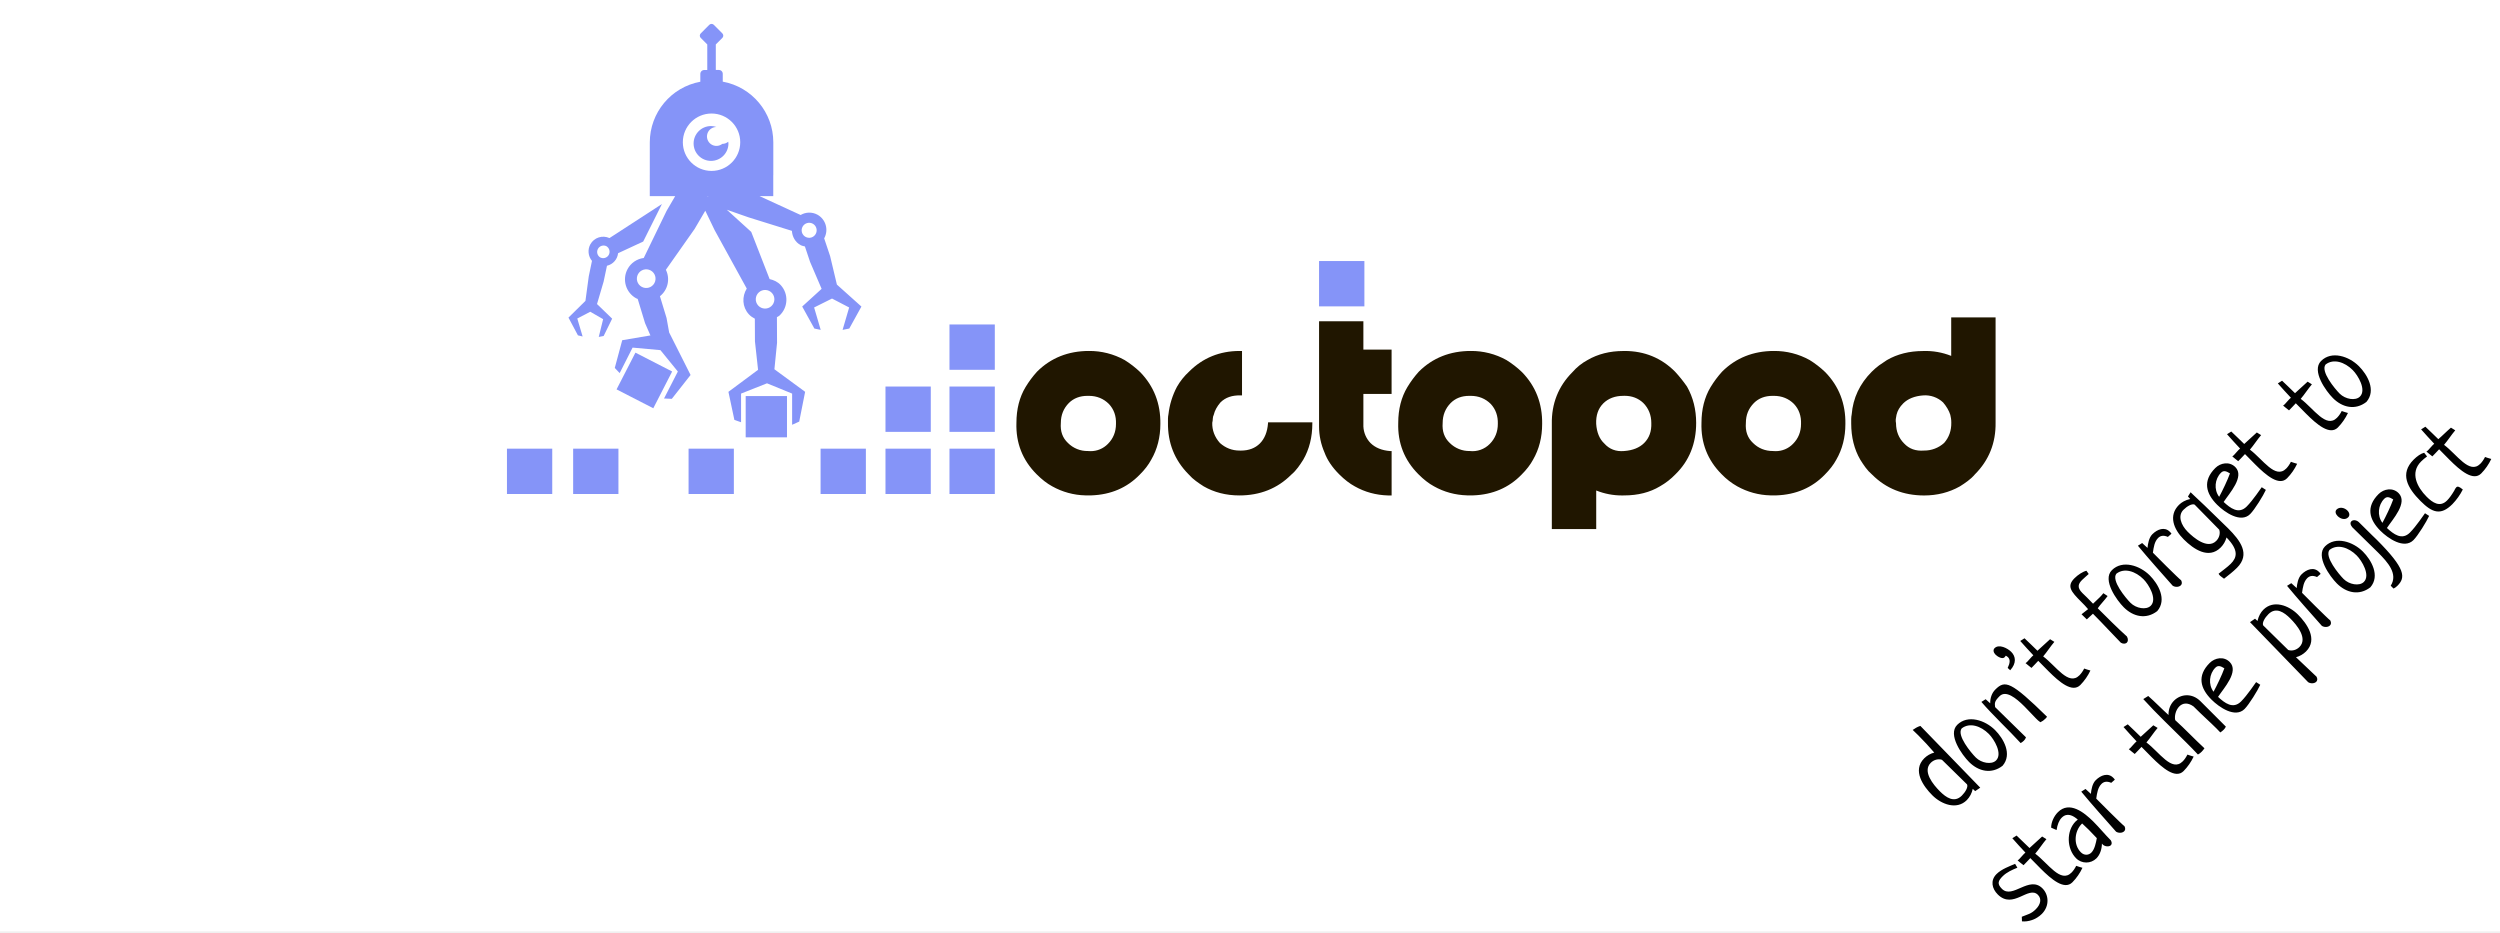
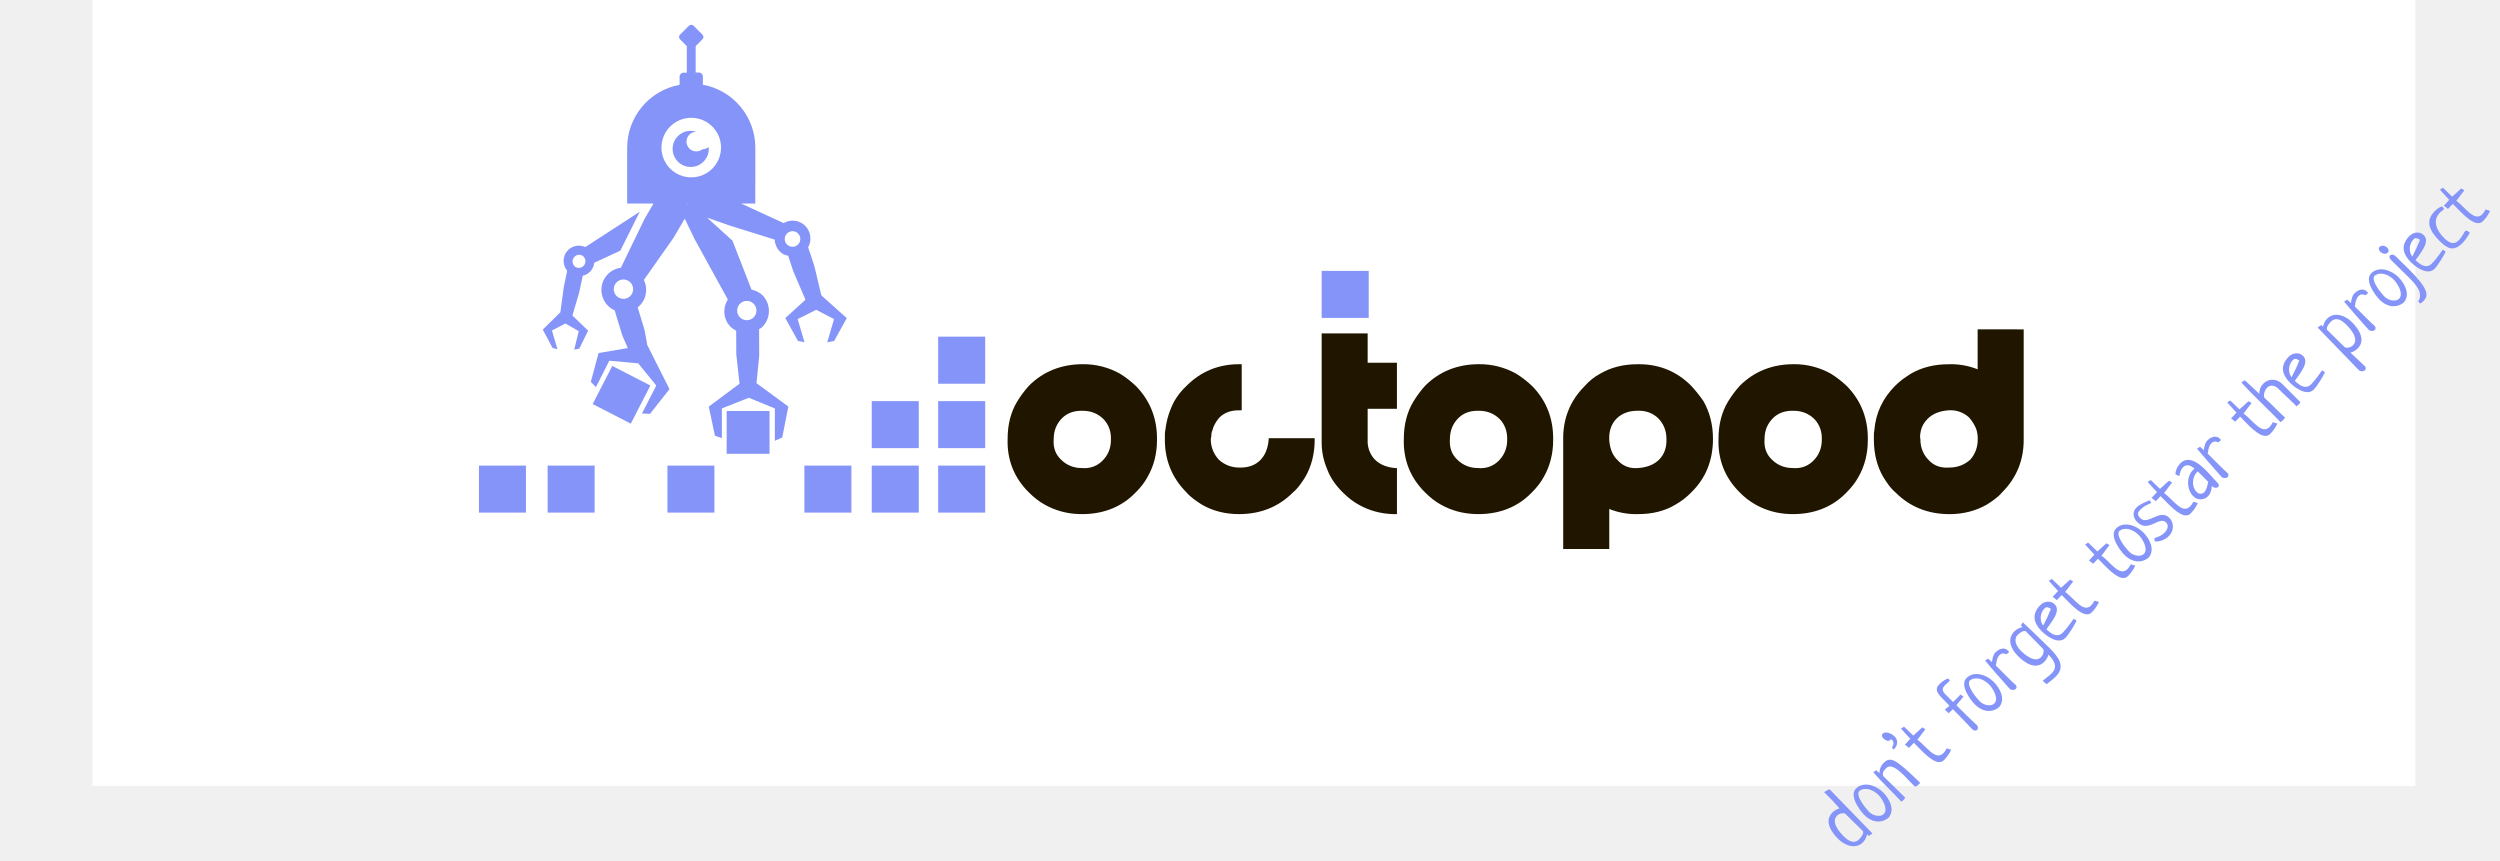
- <svg xmlns="http://www.w3.org/2000/svg" width="165.167" height="61.596" viewBox="-18.887 0 165.167 61.596">
-   <path fill="#FFF" d="M-19-.183h165.559v61.715H-19V-.183z" />
+ <svg xmlns="http://www.w3.org/2000/svg" width="159.167" height="54.762" viewBox="-15.887 0 159.167 54.762">
+   <path fill="#FFF" d="M-10-.183h147.892v50.215H-10V-.183z" />
  <path fill="#8594F8" d="M21.214 17.557a.953.953 0 0 0 .734-.828l1.659-.771 1.238-2.479-3.467 2.25a.976.976 0 0 0-1.263.412.98.98 0 0 0 .108 1.095l-.213 1.025-.219 1.618-1.121 1.104.624 1.172.311.076-.353-1.188.858-.447.85.49-.289 1.174.323-.062.562-1.145-1-.965.436-1.483.222-1.048zm-.455-.554a.425.425 0 0 1 .406-.744c.206.114.28.371.169.577a.423.423 0 0 1-.575.167z" />
  <path fill="#8594F8" d="M36.404 18.802l-.447-1.879-.394-1.178.005-.006c.305-.557.1-1.254-.456-1.559a1.127 1.127 0 0 0-1.104.024l-2.715-1.247h.907v-1.384h.003V9.399a4.074 4.074 0 0 0-3.34-4.005v-.516a.256.256 0 0 0-.256-.258h-.203V2.936l.432-.431a.212.212 0 0 0 0-.3l-.562-.564a.214.214 0 0 0-.302 0l-.562.565a.208.208 0 0 0 0 .3l.43.431v1.688h-.201a.257.257 0 0 0-.258.257V5.4a4.077 4.077 0 0 0-3.338 4.004v2.15h-.001v1.406h1.677l-.565.969-1.511 3.115a1.412 1.412 0 0 0-1.065.727 1.43 1.43 0 0 0 .566 1.938c.032.018.065.026.1.041l.486 1.6.354.811-1.863.316-.492 1.832.324.34.853-1.684 1.84.168 1.15 1.412-.912 1.782.513.023 1.24-1.576-1.415-2.809-.172-.957-.437-1.437a1.425 1.425 0 0 0 .392-1.747l1.898-2.697.706-1.206.617 1.282 2.123 3.862c-.326.525-.303 1.215.135 1.695.116.129.255.219.399.295l.007 1.5.206 1.877-1.958 1.455.393 1.855.442.154v-1.893l1.713-.679 1.66.679v2.061l.469-.211.39-1.967-2.029-1.49.174-1.748-.008-1.695c.052-.034.11-.051.158-.094a1.43 1.43 0 0 0 .1-2.016c-.203-.225-.467-.342-.741-.405l-1.214-3.117-1.614-1.464 1.442.504 2.859.891c.022.382.216.746.575.941.091.05.188.065.283.089l.341 1.019.764 1.782-1.283 1.168.804 1.455.418.088-.435-1.48 1.183-.59 1.132.59-.434 1.48.442-.088.802-1.453-1.62-1.451zm-12.057-.096a.617.617 0 1 1-.245-.837c.3.164.408.538.245.837zm6.899.611a.614.614 0 0 1 .87.043.615.615 0 1 1-.87-.043zm-3.372-6.335l-.038-.021h.086l-.048.021zm.248-1.69a1.896 1.896 0 1 1 0-3.792 1.896 1.896 0 0 1 0 3.792zm6.885 4.16a.493.493 0 0 1-.672.198.493.493 0 0 1-.198-.673.498.498 0 0 1 .674-.198c.24.133.326.434.196.673z" />
  <path fill="#8594F8" d="M28.832 9.506a.625.625 0 1 1-.387-1.116 1.14 1.14 0 0 0-.358-.062 1.151 1.151 0 1 0 1.152 1.151c0-.04-.008-.078-.013-.117a.615.615 0 0 1-.394.144zM14.606 29.644h2.992v2.992h-2.992v-2.992zm25.008 0h2.993v2.992h-2.993v-2.992zm-4.288 0h2.993v2.992h-2.993v-2.992zm8.516 0h2.995v2.992h-2.995v-2.992zm-4.228-4.107h2.993v2.994h-2.993v-2.994zm4.228 0h2.995v2.994h-2.995v-2.994zm0-4.101h2.995v2.994h-2.995v-2.994zm-17.237 8.208h2.992v2.992h-2.992v-2.992zm-2.331-2.672l-2.427-1.247 1.247-2.427 2.426 1.246-1.246 2.428zm6.104-.807h2.729v2.729h-2.729v-2.729zm-11.399 3.479h2.992v2.992h-2.992v-2.992z" />
  <path fill="#201600" d="M55.412 23.787a4.766 4.766 0 0 0-2.358-.6c-1.363 0-2.517.459-3.427 1.367a6.587 6.587 0 0 0-.762 1.024c-.397.66-.6 1.455-.6 2.358-.044 1.326.404 2.467 1.333 3.395.347.348.692.615 1.029.797a4.68 4.68 0 0 0 2.196.6h.396c1.28-.045 2.354-.504 3.189-1.365.328-.322.586-.662.765-.996.398-.686.602-1.479.602-2.355.021-1.349-.43-2.499-1.334-3.428a6.204 6.204 0 0 0-1.029-.797zm-.57 4.222c0 .52-.18.965-.533 1.318a1.583 1.583 0 0 1-1.151.479c-.054 0-.108-.002-.171-.008a1.81 1.81 0 0 1-1.319-.533c-.358-.338-.512-.77-.469-1.32 0-.521.179-.965.532-1.322.314-.312.728-.47 1.224-.47h.1c.52 0 .965.183 1.317.533.332.351.492.798.47 1.323zm10.044-.037c-.043.564-.224 1.012-.536 1.326-.312.311-.732.471-1.254.471-.03 0-.062 0-.099-.002-.479 0-.914-.168-1.286-.498-.354-.396-.523-.854-.508-1.338.023-.094.037-.189.037-.283a.6.6 0 0 1 .062-.245c.062-.27.212-.545.438-.812.336-.336.775-.484 1.351-.469l.078.002V23.19l-.166-.002c-1.305 0-2.427.459-3.331 1.363a4.183 4.183 0 0 0-.8 1 5.128 5.128 0 0 0-.563 1.819 1.53 1.53 0 0 0-.032.291v.246c-.022 1.346.435 2.494 1.357 3.424.159.18.323.328.487.447.157.119.329.234.513.352.688.396 1.479.602 2.362.602 1.362 0 2.516-.459 3.417-1.363.178-.15.328-.314.453-.484.123-.166.24-.34.35-.516.396-.686.599-1.488.599-2.393V27.9h-2.924l-.005.072zm6.306-6.745h-2.933v6.946c0 .598.123 1.18.362 1.727.178.486.502.971.968 1.436.352.352.698.617 1.032.797.66.375 1.396.576 2.194.6h.238V29.8h-.103c-.547-.043-.981-.223-1.293-.531a1.682 1.682 0 0 1-.47-1.096v-2.148h1.864v-2.93h-1.864v-1.867l.005-.001zm9.446 2.56a4.772 4.772 0 0 0-2.359-.6c-1.365 0-2.518.459-3.428 1.367a6.572 6.572 0 0 0-.759 1.024c-.397.662-.602 1.457-.602 2.36-.043 1.324.405 2.465 1.332 3.393.348.35.693.617 1.028.797.663.375 1.4.576 2.197.6h.396c1.279-.045 2.354-.504 3.189-1.365.333-.33.59-.666.767-.996.396-.686.599-1.479.599-2.355.021-1.346-.424-2.499-1.332-3.428a6.24 6.24 0 0 0-1.028-.797zm-.568 4.222c0 .518-.18.963-.531 1.318a1.598 1.598 0 0 1-1.324.471 1.82 1.82 0 0 1-1.321-.533c-.357-.338-.511-.771-.469-1.32 0-.52.181-.965.532-1.322.32-.316.722-.47 1.227-.47h.099c.521 0 .965.183 1.318.533.329.351.486.798.469 1.323zm11.707-3.456c-.902-.906-2.023-1.365-3.328-1.365l-.093.002c-.881 0-1.676.199-2.358.596a3.568 3.568 0 0 0-1 .802c-.928.928-1.385 2.08-1.361 3.423v6.941h2.933v-2.547a4.54 4.54 0 0 0 1.703.328l.149-.002c.902 0 1.699-.203 2.357-.6a4.455 4.455 0 0 0 1.029-.799c.905-.885 1.365-2.023 1.365-3.393 0-.88-.201-1.685-.604-2.397a8.91 8.91 0 0 0-.792-.989zm-1.567 3.394c.021.549-.135.982-.471 1.32-.312.311-.756.49-1.324.531-.539.049-.981-.123-1.317-.504-.312-.289-.491-.727-.53-1.287-.022-.572.132-1.015.466-1.355.336-.332.781-.5 1.328-.5l.09-.002c.479 0 .894.158 1.226.471.354.358.532.802.532 1.326zm10.461-4.16a4.766 4.766 0 0 0-2.358-.6c-1.363 0-2.517.459-3.427 1.367a6.714 6.714 0 0 0-.762 1.024c-.397.664-.6 1.46-.6 2.358-.043 1.326.403 2.465 1.332 3.395a4.5 4.5 0 0 0 1.028.797 4.702 4.702 0 0 0 2.195.6h.399c1.278-.045 2.354-.504 3.189-1.365.328-.328.588-.664.766-.996.396-.686.599-1.479.599-2.355.022-1.346-.425-2.499-1.332-3.428a6.29 6.29 0 0 0-1.029-.797zm-.57 4.222c0 .52-.181.967-.533 1.318a1.581 1.581 0 0 1-1.15.479c-.053 0-.107-.002-.17-.008-.521 0-.965-.182-1.32-.533-.358-.336-.514-.77-.471-1.32 0-.529.176-.959.535-1.322.313-.312.726-.47 1.224-.47h.099c.521 0 .968.183 1.319.533.33.351.488.798.467 1.323zm9.922-7.041v2.545a4.546 4.546 0 0 0-1.855-.322c-.9 0-1.707.199-2.396.601-.161.104-.33.215-.515.348a4.533 4.533 0 0 0-.48.416c-.796.797-1.242 1.748-1.328 2.818a1.628 1.628 0 0 0-.033.31v.295c0 .902.201 1.709.6 2.393.104.17.217.338.349.518.121.166.272.33.446.479.908.906 2.06 1.365 3.425 1.365.858 0 1.652-.201 2.359-.6.181-.111.354-.23.514-.35.166-.121.331-.271.481-.447.928-.928 1.387-2.08 1.365-3.424V20.97l-2.932-.002zm-.467 8.295a1.943 1.943 0 0 1-1.33.504c-.548.043-.978-.111-1.314-.469-.354-.355-.533-.799-.535-1.336a.863.863 0 0 1-.016-.271 4.32 4.32 0 0 1 .049-.286c.062-.268.209-.521.438-.75.312-.312.762-.491 1.324-.532a1.733 1.733 0 0 1 1.316.465c.229.27.391.547.475.817.017.073.035.159.047.239s.019.17.019.27c.011.525-.147.978-.473 1.349z" />
  <path fill="#8594F8" d="M68.259 17.246h2.995v2.995h-2.995v-2.995z" />
  <g>
-     <path d="M111.607 52.267c-.052-.052-.104-.104-.161-.151a1.499 1.499 0 0 1-.392.745c-.667.667-1.678.281-2.277-.318-.589-.589-1.345-1.636-.537-2.443a1.48 1.48 0 0 1 .663-.38 20.64 20.64 0 0 0-1.048-1.132c-.13-.13-.256-.256-.376-.364.162-.109.292-.198.506-.266l3.956 4.081-.334.228zm-2.194-2.069c-.25-.084-.543 0-.74.197-.568.568.166 1.449.604 1.887.401.401.943.787 1.449.281.234-.234.427-.563.344-.74l-1.657-1.625zm1.005-2.309c.698-.698 1.851-.308 2.502.344.558.558 1.156 1.596.494 2.361-.729.562-1.579.38-2.209-.25-.464-.464-1.433-1.809-.787-2.455zm1.231 2.158c.37.37 1.042.489 1.339.192.443-.443-.125-1.396-.479-1.751-.526-.526-1.267-.776-1.793-.365-.351.444.614 1.606.933 1.924zm3.314-1.334a.544.544 0 0 1-.142.224 1.032 1.032 0 0 1-.209.156c-.77-.844-1.85-1.85-2.595-2.72l.281-.178.303.271c-.01-.334.099-.673.333-.907.646-.646 1.022-.552 3.419 1.792a.51.51 0 0 1-.104.127 1.098 1.098 0 0 1-.334.238 1.715 1.715 0 0 1-.291-.25c-.209-.209-.479-.511-.761-.792-.568-.568-1.226-1.089-1.642-.683-.345.345-.33.453-.298.724l2.04 1.998zm-1.209-4.586c.155-.323.182-.547.021-.708a.76.76 0 0 0-.142-.101.85.85 0 0 1-.088.109c-.146.146-.47-.052-.59-.172-.141-.141-.182-.318-.067-.433.287-.287.851-.005 1.101.245.302.302.359.746-.068 1.215l-.167-.155zm3.084-1.721c-.26.303-.479.657-.739.96.854.636 1.672 1.975 2.396 1.25a1.73 1.73 0 0 0 .313-.448c.124.042.213.078.412.131a3.52 3.52 0 0 1-.668.959c-.531.531-1.386-.198-2.095-.907-.255-.255-.49-.5-.684-.693-.083.104-.358.37-.447.469-.161-.13-.275-.213-.392-.317a.553.553 0 0 0 .126-.104c.094-.094.182-.213.286-.317.037-.037.078-.068.104-.095-.271-.291-.604-.646-.865-.947l.281-.178c.282.261.574.553.855.824.286-.245.546-.517.834-.762l.283.175zm3.518-3.027c-.192.267-.463.537-.651.808.589.589 1.309 1.309 1.929 1.866.094.178.073.323-.005.401-.089.089-.255.099-.401.005-.375-.375-1.174-1.246-1.841-1.913l-.405.376c-.058-.048-.109-.1-.349-.339.118-.089.312-.25.433-.339-.146-.178-.303-.334-.448-.479-.693-.693-.976-1.038-.449-1.564.229-.229.553-.438.787-.494l.151.214c-.151.14-.312.271-.438.396-.245.245-.354.489.016.859.146.146.229.219.302.292.099.099.188.188.407.417.156-.156.312-.292.447-.428.089-.089.162-.172.234-.266l.281.188zm.281-1.709c.699-.699 1.851-.308 2.502.344.558.558 1.157 1.595.495 2.36-.729.563-1.579.38-2.209-.25-.464-.464-1.434-1.808-.788-2.454zm1.231 2.157c.37.37 1.041.49 1.339.192.442-.442-.125-1.396-.479-1.751-.526-.526-1.267-.776-1.793-.365-.35.444.615 1.606.933 1.924zm2.47-4.356c-.297-.131-.501-.073-.646.072-.24.24-.292.604-.344.971 0 .01 1.756 1.766 1.865 1.822.078.152.053.262-.021.335-.12.12-.365.135-.537.025-.729-.823-1.6-1.797-2.298-2.642l.281-.178.354.323c.026-.276.094-.678.317-.901.339-.339.813-.511 1.157-.167a.66.66 0 0 1 .109.131l-.237.209zm1.501-2.95c.067.067.151.151.244.234.381.359.938.876 1.486 1.424.233.233.5.479.75.729.813.813 1.484 1.705.583 2.606-.261.261-.562.49-.854.72-.119-.1-.188-.126-.256-.193a.5.5 0 0 1-.104-.136c.282-.229.579-.433.804-.657.411-.411.547-.891-.281-1.74a1.498 1.498 0 0 1-.381.662c-.792.792-1.782.126-2.449-.541-.668-.668-1.017-1.569-.312-2.273.177-.177.423-.317.745-.39-.047-.059-.099-.11-.151-.163l.176-.282zm.266.818c-.178-.084-.506.109-.74.344-.386.386-.167 1.001.281 1.449.396.396 1.312 1.178 1.886.604.198-.198.282-.489.199-.74l-1.626-1.657zm4.706-.974c-.167.374-.736 1.297-1.038 1.599-.62.62-1.684-.119-2.184-.619-.74-.74-.969-1.574-.119-2.424.344-.344.934-.453 1.324-.062.63.63-.392 1.726-.772 2.304.438.406.99.834 1.522.302.417-.417.934-1.203.995-1.276l.272.176zm-2.371-1.089c-.25-.156-.423-.214-.595-.042-.406.406-.485 1.11-.119 1.59.213-.391.562-1.116.714-1.548zm2.057-2.529c-.26.303-.479.657-.739.96.854.636 1.672 1.975 2.396 1.25.114-.114.214-.255.312-.448.125.042.214.078.412.132a3.505 3.505 0 0 1-.667.958c-.531.531-1.386-.198-2.095-.907-.255-.255-.49-.5-.684-.693-.083.104-.359.37-.448.47-.161-.131-.275-.213-.391-.318a.524.524 0 0 0 .125-.104c.094-.094.183-.214.287-.318.036-.037.078-.068.104-.094-.271-.292-.604-.646-.864-.948l.281-.178c.282.261.574.554.855.824.286-.245.546-.517.833-.761l.283.175zm3.356-3.356c-.26.303-.479.657-.739.96.855.636 1.673 1.974 2.397 1.25a1.7 1.7 0 0 0 .312-.447c.125.041.213.078.412.131a3.57 3.57 0 0 1-.667.959c-.532.531-1.387-.199-2.096-.908-.255-.255-.489-.5-.683-.693-.083.104-.359.371-.448.469-.161-.13-.275-.213-.391-.318a.571.571 0 0 0 .125-.104c.094-.094.183-.214.287-.318.036-.037.077-.068.104-.094-.271-.292-.604-.646-.864-.948l.28-.178c.282.261.574.553.855.824.287-.245.547-.517.834-.761l.282.176zm.605-1.542c.698-.699 1.85-.308 2.501.344.558.558 1.157 1.595.495 2.361-.729.563-1.579.38-2.209-.25-.464-.464-1.433-1.809-.787-2.455zm1.231 2.158c.37.37 1.042.49 1.339.192.442-.443-.125-1.396-.479-1.751-.526-.526-1.267-.776-1.793-.365-.35.444.614 1.606.933 1.924zm-21.294 31.319c-.334.135-.704.298-.97.563-.302.302-.386.499-.052.833.703.703 1.803-.906 2.678-.031.413.413.49 1.146-.035 1.684-.392.392-.922.537-1.318.496l-.011-.304c.411-.171.609-.182.928-.5.312-.312.401-.683.136-.948-.626-.626-1.637.99-2.653-.026-.381-.381-.506-.922-.083-1.345.333-.333.881-.525 1.229-.677l.151.255zm1.918-1.886c-.261.304-.479.657-.74.959.854.636 1.673 1.976 2.397 1.251.114-.114.214-.255.312-.448.126.042.215.078.412.131a3.47 3.47 0 0 1-.666.959c-.531.531-1.388-.198-2.097-.907-.255-.255-.489-.501-.682-.693-.083.104-.359.371-.448.47-.162-.131-.276-.214-.391-.318a.596.596 0 0 0 .124-.104c.094-.094.184-.213.288-.317.036-.036.077-.067.104-.094-.271-.292-.604-.646-.865-.949l.281-.178c.281.262.573.554.855.824.287-.244.547-.516.833-.761l.283.175zm.312-.76c0-.355.182-.756.448-1.022.755-.755 1.72.001 2.345.626.401.401.755.839 1.151 1.235.084.146.068.256.001.323-.114.114-.392.099-.542-.052-.017-.017-.037-.037-.047-.059-.006.381-.132.745-.366.979a.95.95 0 0 1-1.339-.005c-.63-.63-.657-1.813-.031-2.439.041-.041.089-.077.141-.119-.307-.266-.703-.484-1.062-.125-.178.178-.287.463-.339.817l-.36-.159zm2.487.141a14.973 14.973 0 0 0-.438-.417l-.042.042c-.453.463-.562 1.344-.041 1.865.224.224.516.193.693.016.219-.219.302-.646.359-.953-.172-.184-.35-.372-.531-.553zm1.484-3.102c-.298-.13-.5-.072-.646.073-.24.24-.292.604-.345.97 0 .01 1.756 1.766 1.866 1.823.077.151.052.261-.021.334-.12.12-.364.136-.536.026-.73-.824-1.601-1.798-2.299-2.643l.281-.178.355.324c.026-.276.094-.678.317-.901.339-.339.812-.512 1.157-.167a.665.665 0 0 1 .109.131l-.238.208zm3.064-3.627c-.26.303-.479.657-.74.959.854.636 1.673 1.976 2.397 1.251.114-.114.214-.255.312-.449.125.043.214.079.412.131a3.484 3.484 0 0 1-.667.96c-.531.531-1.387-.199-2.096-.908-.255-.255-.49-.5-.683-.692-.083.104-.358.37-.447.469-.162-.131-.276-.214-.392-.317a.607.607 0 0 0 .125-.105c.094-.094.183-.212.287-.316.036-.036.078-.068.104-.094-.271-.292-.604-.646-.865-.949l.281-.178c.282.261.574.553.855.824.287-.244.547-.516.833-.761l.284.175zm-.62-2.11c.412.359.933.892 1.34 1.256-.011-.386.13-.714.364-.948.438-.438 1.183-.526 1.751.042l1.673 1.673a.617.617 0 0 1-.141.203 1.378 1.378 0 0 1-.225.182c-.083-.083-.161-.171-.245-.255-.442-.442-.922-.859-1.526-1.464-.401-.288-.725-.215-.938-.001-.234.234-.333.636-.271.907.641.578 1.303 1.281 1.933 1.86a1.71 1.71 0 0 1-.187.229.952.952 0 0 1-.245.183c-.239-.261-.506-.527-.776-.798-.923-.923-1.965-1.902-2.835-2.866l.328-.203zm7.401-.741c-.168.375-.735 1.298-1.037 1.6-.62.62-1.684-.119-2.184-.619-.74-.74-.969-1.574-.12-2.423.345-.345.933-.454 1.323-.063.631.631-.391 1.725-.771 2.304.438.406.99.834 1.521.303.417-.417.933-1.204.995-1.278l.273.176zm-2.372-1.088c-.25-.156-.421-.214-.594-.041-.406.406-.484 1.109-.12 1.589.214-.392.562-1.116.714-1.548zm2.027-3.278c.052.052.104.104.162.15.073-.323.213-.568.39-.745.668-.668 1.679-.282 2.278.317.589.589 1.345 1.638.537 2.445a1.485 1.485 0 0 1-.662.379c.448.429.901.86 1.36 1.288.078.15.052.261-.021.334-.119.119-.365.135-.536.026l-3.841-3.966.333-.228zm2.194 2.068c.251.085.542.001.74-.197.567-.567-.167-1.448-.604-1.886-.401-.401-.943-.787-1.448-.282-.235.235-.428.562-.344.74l1.656 1.625zm1.902-4.82c-.297-.131-.499-.073-.646.073-.239.239-.292.604-.344.969 0 .01 1.756 1.766 1.865 1.824.078.15.052.261-.021.333-.12.12-.364.136-.536.026-.73-.824-1.601-1.798-2.299-2.643l.28-.177.356.323c.025-.275.093-.677.317-.901.339-.339.812-.512 1.157-.167a.665.665 0 0 1 .109.131l-.238.209zm.527-2.027c.698-.698 1.851-.308 2.501.343.559.559 1.157 1.597.495 2.362-.729.562-1.579.38-2.21-.251-.463-.463-1.432-1.808-.786-2.454zm1.229 2.157c.37.37 1.042.489 1.339.192.443-.443-.125-1.396-.479-1.751-.525-.525-1.266-.775-1.792-.364-.35.444.615 1.606.932 1.923zm.25-4.523c.141.141.177.323.052.448-.198.198-.506.109-.698-.083-.141-.141-.182-.318-.067-.433.193-.193.52-.126.713.068zm2.862 4.967c.5-.781-.197-1.553-.818-2.174-.422-.422-.854-.833-1.725-1.693-.141-.172-.136-.312-.057-.391.099-.099.312-.104.489.052.282.282.573.563.886.876.052.052.155.146.297.287 1.934 1.934 1.917 2.501 1.37 3.048a.96.96 0 0 1-.255.183l-.187-.188zm2.538-4.613c-.168.375-.735 1.298-1.037 1.6-.62.62-1.684-.119-2.184-.619-.74-.74-.969-1.574-.119-2.424.344-.344.932-.453 1.322-.062.631.631-.391 1.725-.771 2.304.438.406.99.834 1.521.303.417-.417.933-1.204.995-1.278l.273.176zm-2.372-1.089c-.25-.156-.421-.214-.593-.042-.407.407-.485 1.11-.121 1.59.214-.391.563-1.116.714-1.548zm2.236-2.839a3.336 3.336 0 0 0-.396.334c-.745.744-.267 1.693.369 2.329.381.381.87.724 1.345.249.156-.156.312-.375.479-.655a.711.711 0 0 1 .131-.215c.083-.083.188-.062.433.142a3.951 3.951 0 0 1-.689.969c-.776.776-1.339.558-2.1-.203-.875-.875-1.391-1.809-.458-2.741.219-.219.475-.4.692-.454l.194.245zm1.861-1.726c-.26.304-.479.657-.74.959.854.636 1.673 1.976 2.397 1.251.114-.115.214-.255.312-.449.125.043.214.079.412.131a3.484 3.484 0 0 1-.667.96c-.531.531-1.387-.199-2.096-.908-.255-.255-.49-.5-.683-.692-.083.104-.358.371-.447.469-.162-.131-.276-.213-.392-.318.047-.025.083-.062.125-.104.094-.094.183-.213.287-.317.037-.036.078-.068.104-.095-.271-.291-.604-.646-.866-.949l.281-.177c.282.261.574.554.855.824.287-.244.547-.517.834-.761l.284.176z" />
+     <path fill="#8594F8" d="M103.095 53.224a1.802 1.802 0 0 0-.11-.104 1.03 1.03 0 0 1-.27.514c-.46.46-1.157.194-1.57-.219-.406-.406-.927-1.128-.37-1.685.126-.126.29-.22.456-.263a14.556 14.556 0 0 0-.981-1.031c.11-.075.201-.137.348-.184l2.728 2.813-.231.159zm-1.512-1.426a.506.506 0 0 0-.511.136c-.392.392.115 1 .417 1.302.276.276.65.541.998.193.162-.162.295-.389.237-.511l-1.141-1.12zm.693-1.591c.481-.481 1.274-.212 1.724.237.385.385.799 1.1.342 1.627-.504.389-1.089.263-1.523-.172-.321-.319-.99-1.245-.543-1.692zm.847 1.489c.255.255.718.337.923.132.306-.306-.086-.963-.33-1.207-.363-.363-.873-.535-1.236-.252-.24.306.424 1.107.643 1.327zm2.283-.92a.372.372 0 0 1-.097.155.755.755 0 0 1-.144.108c-.532-.583-1.275-1.275-1.79-1.876l.194-.122.208.187a.848.848 0 0 1 .23-.625c.445-.445.704-.382 2.357 1.236a.421.421 0 0 1-.072.086.73.73 0 0 1-.23.164 1.14 1.14 0 0 1-.201-.172c-.144-.144-.33-.352-.524-.546-.392-.392-.845-.751-1.132-.47-.236.236-.226.312-.204.499l1.405 1.376zm-.834-3.16c.108-.224.126-.378.015-.489-.025-.025-.062-.046-.098-.068-.021.029-.039.055-.061.076-.101.101-.324-.037-.406-.119-.097-.097-.126-.22-.047-.299.197-.197.586-.004.759.169.209.209.247.515-.047.838l-.115-.108zm2.126-1.185c-.18.209-.331.452-.511.661.589.438 1.153 1.362 1.653.862a1.21 1.21 0 0 0 .215-.309c.087.028.147.054.284.089-.107.23-.27.471-.46.661-.366.366-.956-.136-1.445-.625-.176-.176-.337-.345-.47-.478-.058.071-.248.256-.31.323-.111-.09-.19-.147-.269-.22a.373.373 0 0 0 .086-.07c.065-.065.126-.147.198-.22.025-.025.053-.047.071-.065-.188-.201-.417-.444-.597-.653l.194-.122c.193.18.395.381.589.567.198-.169.377-.355.575-.524l.197.123zm2.422-2.086c-.132.185-.318.371-.448.558.405.405.901.901 1.329 1.286.065.122.051.223-.003.276-.062.062-.176.068-.277.004-.259-.259-.809-.859-1.269-1.319l-.279.26a3.577 3.577 0 0 1-.241-.233c.083-.062.215-.174.299-.234-.101-.122-.208-.229-.31-.331-.478-.478-.672-.715-.31-1.077.158-.158.382-.302.543-.342l.104.147c-.104.097-.216.187-.302.272-.169.169-.244.338.012.594.101.101.157.151.207.201.068.068.13.13.28.286.107-.107.216-.2.31-.294.061-.061.111-.117.161-.183l.194.129zm.195-1.177c.481-.481 1.275-.213 1.725.236.385.385.798 1.101.341 1.628-.503.388-1.089.263-1.523-.172-.321-.319-.989-1.246-.543-1.692zm.848 1.488c.255.255.718.337.922.133.306-.306-.086-.963-.33-1.207-.363-.363-.873-.535-1.236-.252-.239.305.425 1.106.644 1.326zm1.702-3.002c-.205-.09-.346-.051-.446.05-.165.165-.2.417-.236.668-.001.007 1.211 1.219 1.285 1.258.055.104.037.18-.014.23-.082.082-.252.092-.37.017-.503-.567-1.104-1.238-1.584-1.82l.193-.123.244.223c.019-.19.064-.467.219-.621.234-.234.562-.353.799-.115.024.024.054.054.074.09l-.164.143zm1.033-2.034c.047.047.104.104.169.161.262.248.646.604 1.024.981.161.161.345.331.517.503.561.561 1.024 1.175.402 1.797-.18.18-.388.337-.589.495-.083-.067-.129-.086-.176-.133-.021-.021-.051-.051-.071-.093.193-.158.398-.299.553-.453.283-.283.377-.613-.194-1.2-.044.165-.137.33-.263.456-.546.546-1.229.086-1.688-.374s-.7-1.081-.216-1.565c.122-.122.292-.22.514-.27a1.2 1.2 0 0 0-.104-.111l.122-.194zm.183.565c-.122-.058-.349.075-.511.237-.266.266-.115.689.194.999.272.272.905.812 1.301.416.137-.137.193-.338.137-.51l-1.121-1.142zm3.242-.672c-.114.261-.507.896-.715 1.104-.428.428-1.16-.082-1.505-.427-.511-.511-.669-1.085-.083-1.671.237-.237.644-.312.912-.043.435.435-.269 1.188-.531 1.588.302.28.683.575 1.05.208.287-.287.643-.83.687-.88l.185.121zm-1.634-.75c-.172-.107-.29-.147-.409-.028-.28.28-.334.766-.083 1.095a9.16 9.16 0 0 0 .492-1.067zm1.419-1.741c-.18.209-.331.452-.511.661.589.438 1.153 1.362 1.653.862a1.21 1.21 0 0 0 .215-.309c.087.028.147.054.283.09-.106.229-.269.47-.459.66-.367.367-.956-.136-1.445-.625-.176-.176-.337-.345-.47-.478-.058.071-.248.256-.31.323-.111-.09-.19-.147-.27-.219a.387.387 0 0 0 .087-.071c.064-.064.126-.147.198-.22.024-.024.053-.047.07-.064-.187-.202-.416-.445-.596-.654l.194-.122c.193.18.395.381.589.567.197-.168.377-.355.575-.524l.197.123zm2.311-2.312c-.18.209-.331.452-.511.661.589.438 1.153 1.362 1.653.862a1.21 1.21 0 0 0 .215-.309c.087.028.147.054.284.089-.107.23-.27.471-.46.661-.366.366-.956-.136-1.445-.625-.176-.176-.337-.345-.47-.478-.058.071-.247.255-.31.323-.111-.09-.19-.147-.269-.22a.377.377 0 0 0 .087-.071c.064-.064.125-.146.197-.219.025-.025.053-.047.071-.065a26.387 26.387 0 0 1-.597-.653l.194-.122c.193.18.395.381.589.567.198-.169.377-.355.575-.524l.197.123zm.416-1.062c.481-.481 1.274-.212 1.724.237.385.385.799 1.1.342 1.627-.503.388-1.089.263-1.523-.172-.32-.319-.988-1.247-.543-1.692zm.848 1.488c.255.255.718.337.923.132.306-.306-.086-.963-.33-1.207-.363-.363-.873-.535-1.236-.252-.241.306.423 1.107.643 1.327zm1.4-3.111c-.23.094-.486.205-.669.388-.209.209-.266.346-.036.575.485.485 1.244-.625 1.848-.021.283.283.337.79-.025 1.16-.27.27-.637.371-.91.342l-.007-.208c.284-.118.42-.127.639-.346.216-.216.277-.471.095-.653-.432-.432-1.128.683-1.829-.019-.262-.262-.348-.635-.057-.926.23-.23.606-.364.847-.468l.104.176zm1.321-1.299c-.179.208-.331.452-.51.66.589.438 1.153 1.362 1.652.863.079-.079.147-.177.216-.31.086.029.147.054.283.09-.107.23-.27.471-.46.661-.366.366-.955-.137-1.444-.626-.176-.176-.337-.345-.47-.478-.059.072-.248.256-.31.323-.111-.09-.19-.147-.27-.219a.387.387 0 0 0 .087-.071c.064-.064.126-.147.197-.219.025-.025.054-.048.071-.065-.187-.202-.416-.445-.596-.654l.194-.122c.193.18.395.381.589.567.197-.168.377-.355.575-.524l.196.124zm.213-.525c0-.244.126-.521.31-.704.521-.521 1.186 0 1.617.432.276.276.521.579.793.852.058.101.048.177.001.224-.078.078-.27.066-.373-.037-.012-.012-.025-.025-.033-.039-.004.262-.09.514-.251.675a.655.655 0 0 1-.924-.004c-.435-.435-.452-1.249-.021-1.681.028-.028.06-.054.097-.083-.213-.184-.486-.334-.734-.086-.122.122-.197.32-.233.563l-.249-.112zm1.714.097c-.1-.1-.204-.196-.301-.287l-.029.029c-.312.32-.388.927-.028 1.286a.328.328 0 0 0 .478.011c.151-.151.208-.446.248-.658-.119-.124-.242-.255-.368-.381zm1.024-2.135c-.204-.091-.345-.052-.445.049-.166.166-.201.418-.237.669-.001.007 1.211 1.219 1.286 1.257.054.104.036.181-.014.23-.083.083-.253.093-.371.018-.503-.567-1.103-1.239-1.584-1.82l.193-.123.244.223c.019-.19.065-.468.22-.622.233-.233.561-.352.798-.114.024.024.054.054.075.089l-.165.144zm2.11-2.499c-.179.208-.331.452-.51.66.589.438 1.153 1.362 1.652.863.079-.079.147-.177.216-.31.086.029.147.054.283.09-.107.23-.27.471-.46.661-.366.366-.955-.137-1.444-.626-.176-.176-.337-.345-.47-.478-.059.072-.248.256-.31.323-.111-.09-.19-.147-.27-.219a.387.387 0 0 0 .087-.071c.064-.064.126-.147.197-.219.025-.025.054-.048.071-.065-.187-.202-.416-.445-.596-.654l.194-.122c.193.18.395.381.589.567.197-.168.377-.355.575-.524l.196.124zm-.429-1.454c.284.247.644.614.924.865a.87.87 0 0 1 .251-.653c.302-.302.816-.363 1.208.028l1.153 1.153a.43.43 0 0 1-.098.141.898.898 0 0 1-.154.125c-.058-.058-.111-.119-.168-.176-.307-.307-.638-.593-1.055-1.01-.275-.197-.499-.147-.646 0a.736.736 0 0 0-.186.625c.441.398.897.884 1.332 1.283a1.12 1.12 0 0 1-.129.158.623.623 0 0 1-.169.126c-.165-.181-.348-.363-.535-.551-.636-.636-1.354-1.312-1.955-1.977l.227-.137zm5.1-.51c-.113.26-.506.895-.714 1.103-.428.428-1.16-.082-1.505-.427-.511-.511-.669-1.085-.083-1.671.237-.237.644-.312.912-.043.435.435-.27 1.189-.531 1.588.302.28.683.575 1.049.209.288-.288.643-.83.687-.88l.185.121zm-1.634-.751c-.172-.107-.291-.146-.409-.028-.28.28-.334.766-.084 1.096.148-.27.389-.77.493-1.068zm1.396-2.256c.036.036.072.072.111.104.051-.222.147-.392.27-.514.46-.46 1.157-.193 1.57.22.406.406.927 1.127.369 1.685a1.041 1.041 0 0 1-.456.263c.31.294.622.593.938.888.053.104.036.179-.015.229-.083.083-.252.094-.37.019l-2.647-2.734.23-.16zm1.512 1.426a.512.512 0 0 0 .511-.138c.392-.392-.115-.998-.417-1.3-.277-.277-.65-.543-.999-.194-.162.162-.295.389-.237.511l1.142 1.121zm1.311-3.322c-.205-.09-.346-.051-.446.05-.165.165-.2.418-.236.669-.001.006 1.211 1.218 1.285 1.257.055.104.037.181-.014.23-.082.083-.252.093-.37.018-.503-.567-1.104-1.239-1.584-1.821l.193-.123.244.223c.019-.189.064-.467.219-.621.233-.233.562-.352.799-.114.024.024.054.054.074.089l-.164.143zm.361-1.396c.481-.481 1.275-.213 1.725.236.385.385.798 1.101.341 1.628-.503.388-1.088.263-1.522-.172-.32-.319-.989-1.247-.544-1.692zm.849 1.487c.255.255.718.337.922.133.306-.306-.086-.963-.33-1.207-.363-.363-.873-.535-1.236-.252-.24.306.424 1.106.644 1.326zm.17-3.117c.097.097.122.222.036.309-.137.136-.349.075-.48-.057-.098-.098-.127-.22-.048-.299.132-.133.359-.086.492.047zm1.972 3.424c.345-.539-.136-1.07-.563-1.498-.291-.291-.59-.575-1.19-1.168-.097-.118-.093-.216-.039-.27.068-.068.215-.072.339.037.193.193.394.387.609.603.036.036.108.101.205.197 1.333 1.333 1.322 1.725.945 2.103a.655.655 0 0 1-.177.125l-.129-.129zm1.75-3.18c-.114.26-.507.895-.715 1.104-.428.427-1.16-.083-1.505-.428-.511-.511-.669-1.085-.083-1.671.237-.237.644-.312.912-.043.435.435-.27 1.189-.531 1.588.302.28.683.575 1.049.209.288-.287.644-.83.687-.88l.186.121zm-1.635-.751c-.172-.107-.291-.146-.409-.028-.28.28-.334.766-.083 1.096.147-.27.387-.77.492-1.068zm1.54-1.956a2.417 2.417 0 0 0-.272.229c-.514.515-.184 1.168.255 1.606.262.262.601.5.927.173.108-.108.215-.26.33-.453a.511.511 0 0 1 .091-.147c.058-.058.129-.043.298.097-.111.22-.277.471-.475.668-.535.536-.924.385-1.448-.14-.604-.604-.959-1.246-.315-1.89.151-.15.326-.277.479-.312l.13.169zm1.282-1.188c-.18.208-.331.452-.511.66.589.438 1.153 1.362 1.653.863.079-.079.146-.177.215-.31.087.029.147.054.284.09-.107.23-.27.471-.46.661-.367.366-.956-.137-1.445-.626-.176-.176-.337-.345-.47-.478-.058.072-.248.256-.31.323-.111-.09-.19-.147-.27-.219a.387.387 0 0 0 .087-.071c.065-.064.126-.147.198-.22.025-.024.053-.047.071-.064-.188-.202-.417-.445-.597-.654l.194-.122c.193.18.395.381.589.567.198-.168.377-.355.575-.524l.197.124z" />
  </g>
</svg>
